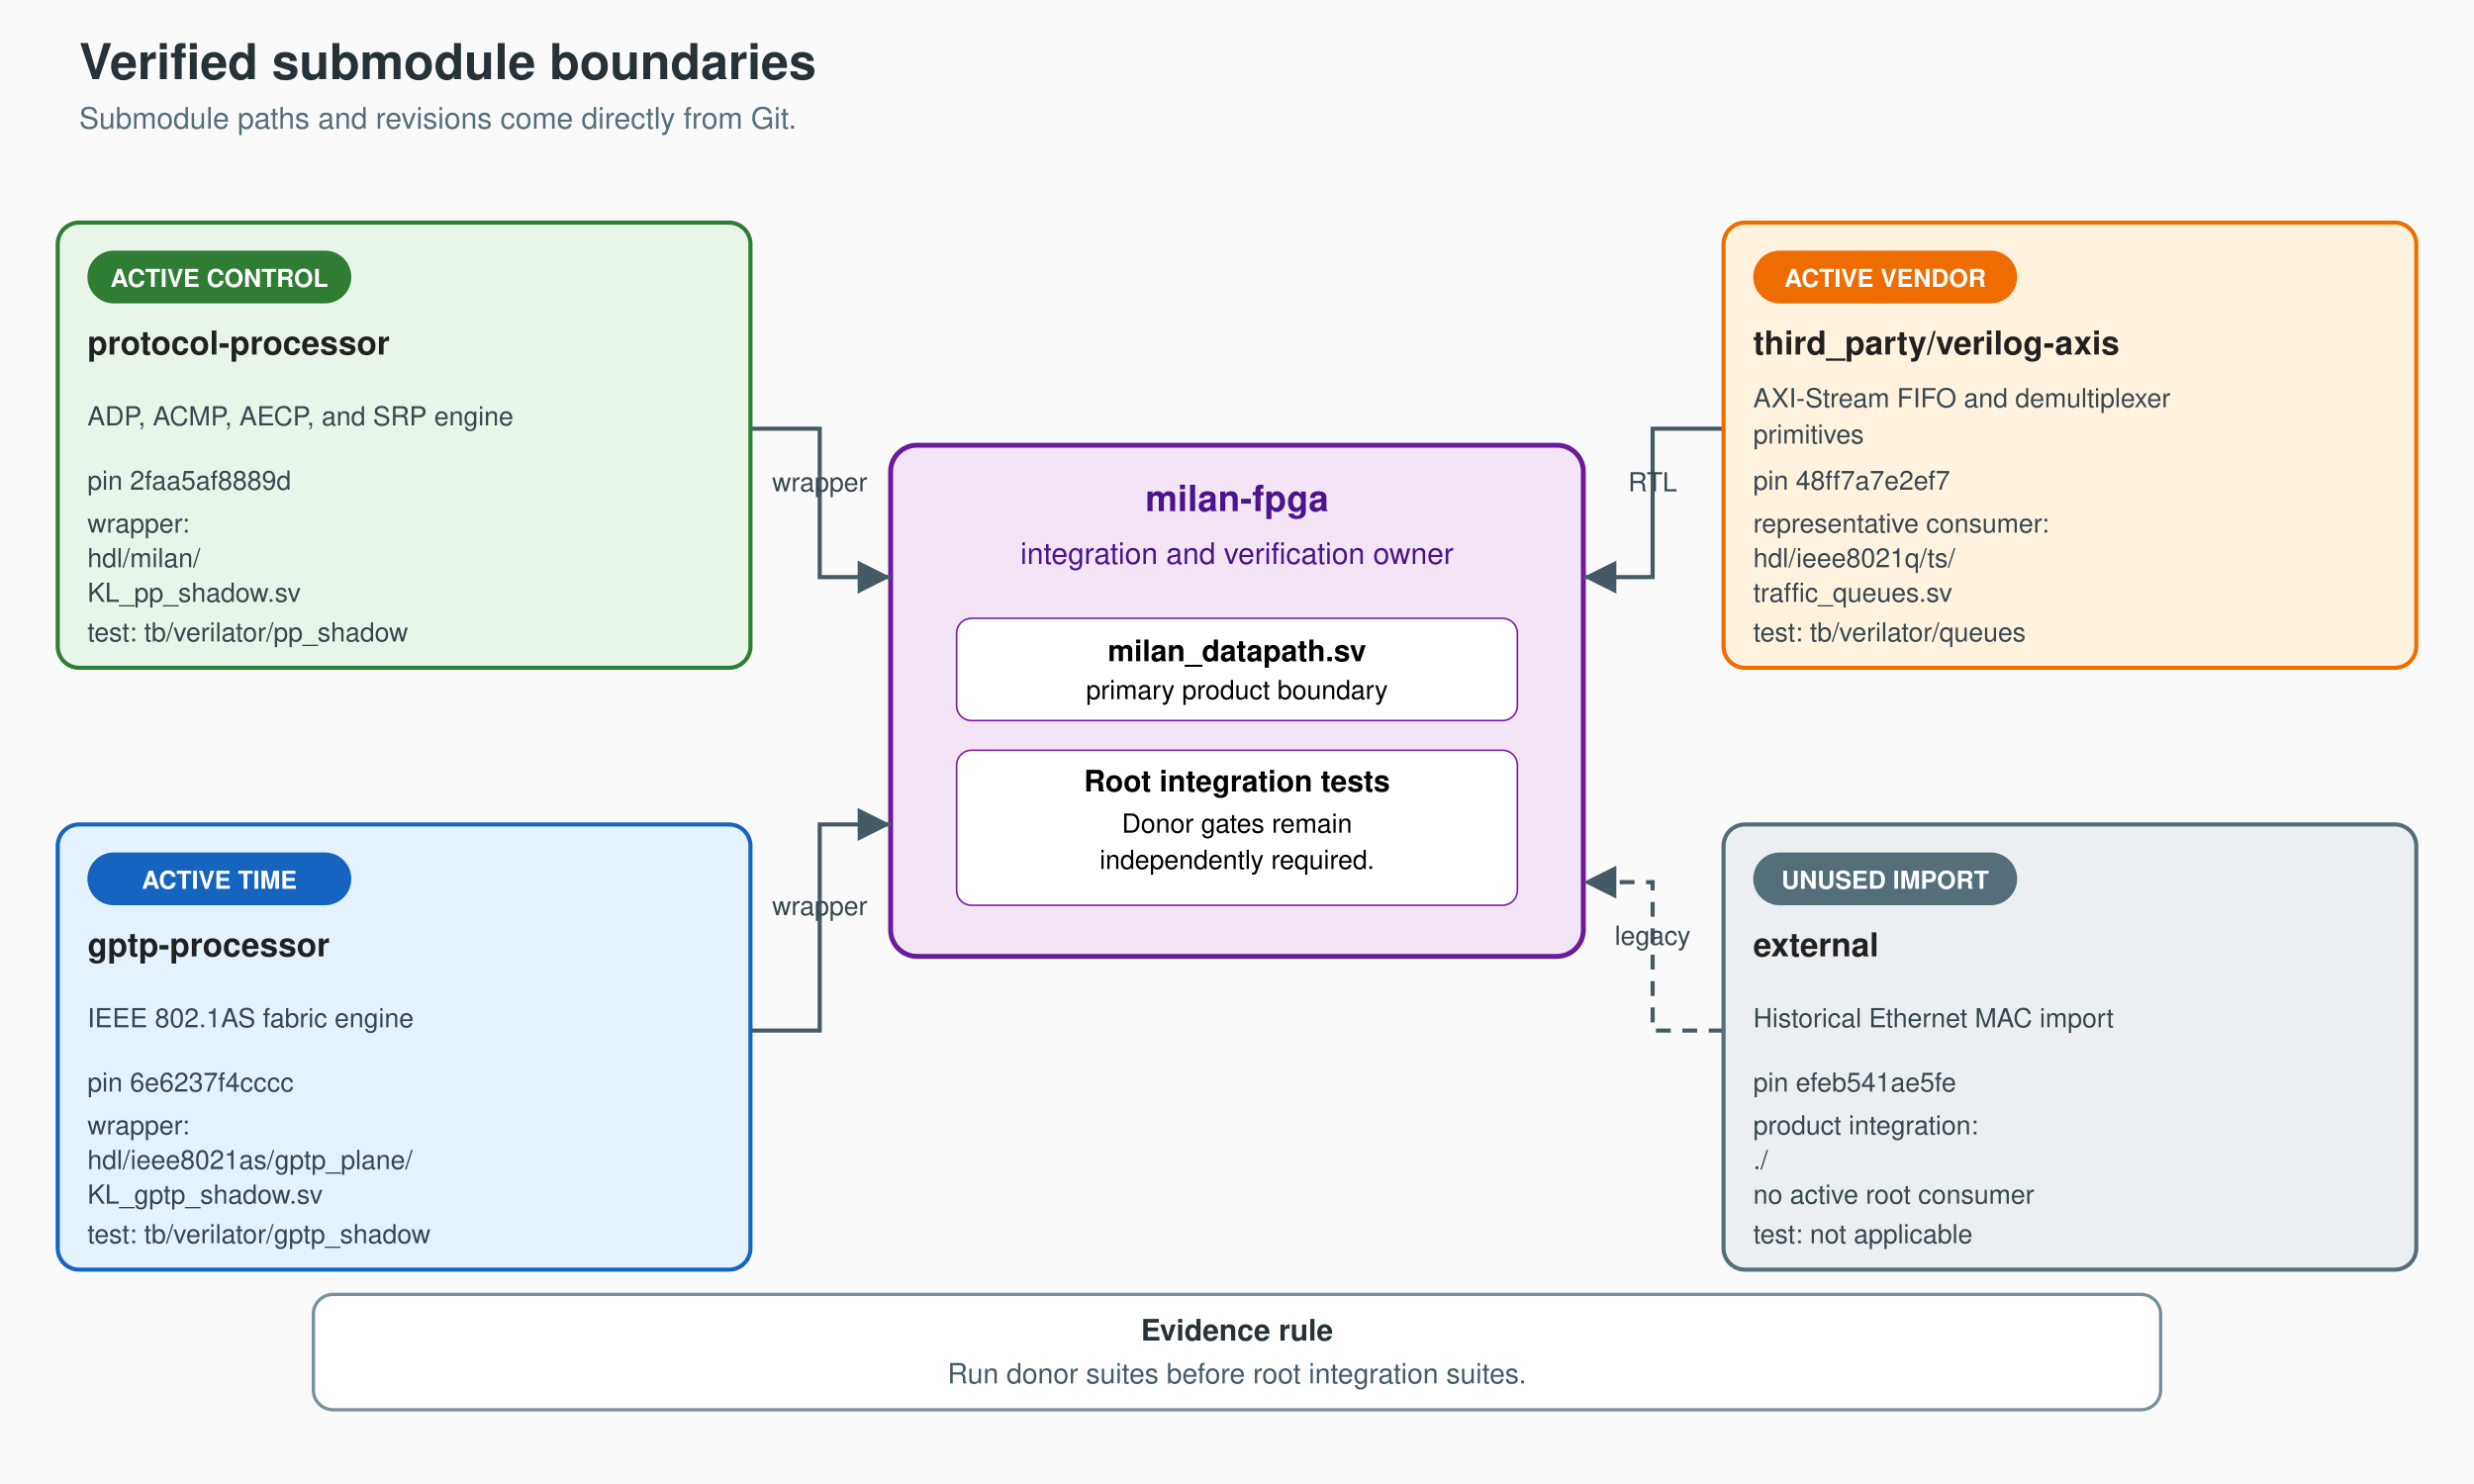
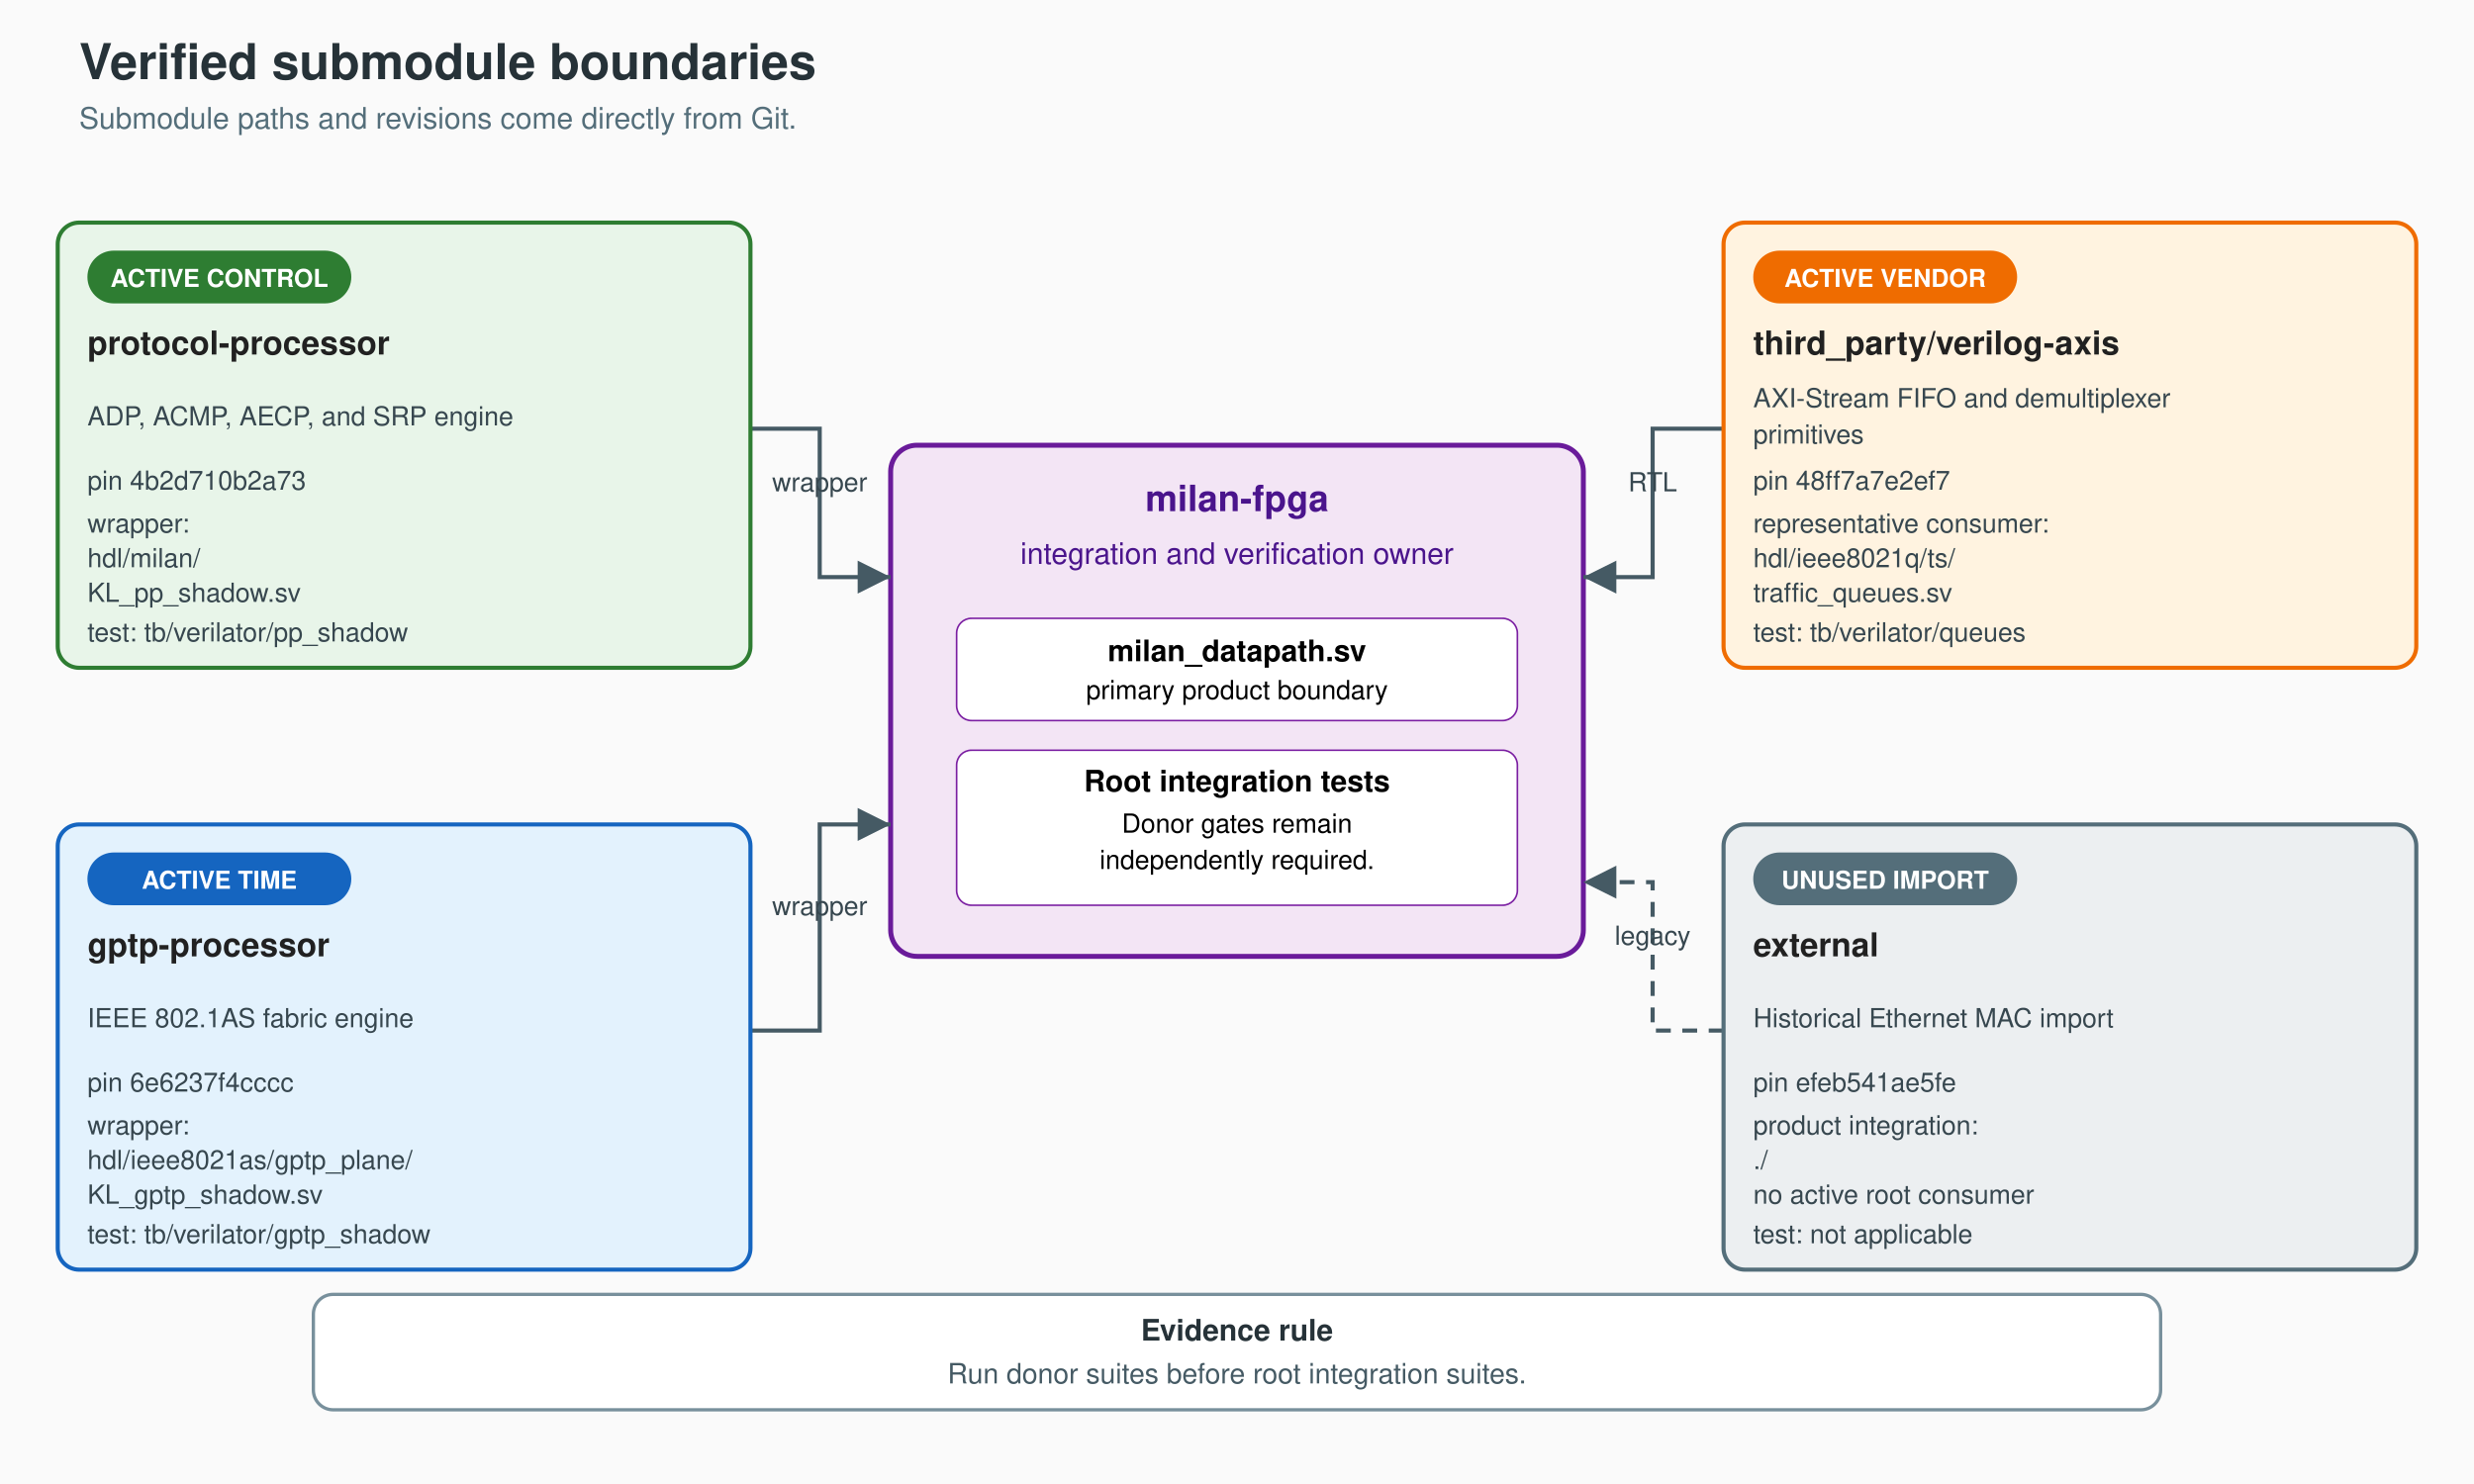
<svg xmlns="http://www.w3.org/2000/svg" width="1500" height="900" viewBox="0 0 1500 900" font-family="Helvetica,Arial,sans-serif">
  <rect width="1500" height="900" fill="#FAFAFA" />
  <defs>
    <marker id="arrow" markerWidth="12" markerHeight="12" refX="8" refY="4" orient="auto">
      <path d="M0,0 L8,4 L0,8 Z" fill="#455A64" />
    </marker>
  </defs>
  <text x="48" y="48" font-size="30" font-weight="bold" fill="#263238">Verified submodule boundaries</text>
  <text x="48" y="78" font-size="18" fill="#546E7A">Submodule paths and revisions come directly from Git.</text>
  <rect x="540" y="270" width="420" height="310" rx="16" fill="#F3E5F5" stroke="#6A1B9A" stroke-width="3" />
  <text x="750" y="310" text-anchor="middle" font-size="22" font-weight="bold" fill="#4A148C">milan-fpga</text>
  <text x="750" y="342" text-anchor="middle" font-size="18" fill="#4A148C">integration and verification owner</text>
  <rect x="580" y="375" width="340" height="62" rx="9" fill="#FFFFFF" stroke="#7B1FA2" />
  <text x="750" y="401" text-anchor="middle" font-size="18" font-weight="bold">milan_datapath.sv</text>
  <text x="750" y="424" text-anchor="middle" font-size="16">primary product boundary</text>
  <rect x="580" y="455" width="340" height="94" rx="9" fill="#FFFFFF" stroke="#7B1FA2" />
  <text x="750" y="480" text-anchor="middle" font-size="18" font-weight="bold">Root integration tests</text>
  <text x="750" y="505" text-anchor="middle" font-size="16">Donor gates remain</text>
  <text x="750" y="527" text-anchor="middle" font-size="16">independently required.</text>
  <path d="M455,260 L497,260 L497,350 L540,350" fill="none" stroke="#455A64" stroke-width="2.5" marker-end="url(#arrow)" />
  <text x="497" y="298" text-anchor="middle" font-size="16" fill="#37474F">wrapper</text>
  <path d="M455,625 L497,625 L497,500 L540,500" fill="none" stroke="#455A64" stroke-width="2.5" marker-end="url(#arrow)" />
  <text x="497" y="555" text-anchor="middle" font-size="16" fill="#37474F">wrapper</text>
  <path d="M1045,260 L1002,260 L1002,350 L960,350" fill="none" stroke="#455A64" stroke-width="2.5" marker-end="url(#arrow)" />
  <text x="1002" y="298" text-anchor="middle" font-size="16" fill="#37474F">RTL</text>
  <path d="M1045,625 L1002,625 L1002,535 L960,535" fill="none" stroke="#455A64" stroke-width="2.5" marker-end="url(#arrow)" stroke-dasharray="9,7" />
  <text x="1002" y="573" text-anchor="middle" font-size="16" fill="#37474F">legacy</text>
  <rect x="35" y="135" width="420" height="270" rx="13" fill="#E8F5E9" stroke="#2E7D32" stroke-width="2.5" />
  <rect x="53" y="152" width="160" height="32" rx="16" fill="#2E7D32" />
  <text x="133" y="174" text-anchor="middle" font-size="15" font-weight="bold" fill="#FFFFFF">ACTIVE CONTROL</text>
  <text x="53" y="215" font-size="20" font-weight="bold" fill="#212121">protocol-processor</text>
  <text x="53" y="258" font-size="16" fill="#37474F">ADP, ACMP, AECP, and SRP engine</text>
-   <text x="53" y="297" font-size="16" fill="#37474F">pin 2faa5af8889d</text>
+   <text x="53" y="297" font-size="16" fill="#37474F">pin 4b2d710b2a73</text>
  <text x="53" y="323" font-size="16" fill="#37474F">wrapper:</text>
  <text x="53" y="344" font-size="16" fill="#37474F">hdl/milan/</text>
  <text x="53" y="365" font-size="16" fill="#37474F">KL_pp_shadow.sv</text>
  <text x="53" y="389" font-size="16" fill="#37474F">test: tb/verilator/pp_shadow</text>
  <rect x="35" y="500" width="420" height="270" rx="13" fill="#E3F2FD" stroke="#1565C0" stroke-width="2.5" />
  <rect x="53" y="517" width="160" height="32" rx="16" fill="#1565C0" />
  <text x="133" y="539" text-anchor="middle" font-size="15" font-weight="bold" fill="#FFFFFF">ACTIVE TIME</text>
  <text x="53" y="580" font-size="20" font-weight="bold" fill="#212121">gptp-processor</text>
  <text x="53" y="623" font-size="16" fill="#37474F">IEEE 802.1AS fabric engine</text>
  <text x="53" y="662" font-size="16" fill="#37474F">pin 6e6237f4cccc</text>
  <text x="53" y="688" font-size="16" fill="#37474F">wrapper:</text>
  <text x="53" y="709" font-size="16" fill="#37474F">hdl/ieee8021as/gptp_plane/</text>
  <text x="53" y="730" font-size="16" fill="#37474F">KL_gptp_shadow.sv</text>
  <text x="53" y="754" font-size="16" fill="#37474F">test: tb/verilator/gptp_shadow</text>
  <rect x="1045" y="135" width="420" height="270" rx="13" fill="#FFF3E0" stroke="#EF6C00" stroke-width="2.5" />
  <rect x="1063" y="152" width="160" height="32" rx="16" fill="#EF6C00" />
  <text x="1143" y="174" text-anchor="middle" font-size="15" font-weight="bold" fill="#FFFFFF">ACTIVE VENDOR</text>
  <text x="1063" y="215" font-size="20" font-weight="bold" fill="#212121">third_party/verilog-axis</text>
  <text x="1063" y="247" font-size="16" fill="#37474F">AXI-Stream FIFO and demultiplexer</text>
  <text x="1063" y="269" font-size="16" fill="#37474F">primitives</text>
  <text x="1063" y="297" font-size="16" fill="#37474F">pin 48ff7a7e2ef7</text>
  <text x="1063" y="323" font-size="16" fill="#37474F">representative consumer:</text>
  <text x="1063" y="344" font-size="16" fill="#37474F">hdl/ieee8021q/ts/</text>
  <text x="1063" y="365" font-size="16" fill="#37474F">traffic_queues.sv</text>
  <text x="1063" y="389" font-size="16" fill="#37474F">test: tb/verilator/queues</text>
  <rect x="1045" y="500" width="420" height="270" rx="13" fill="#ECEFF1" stroke="#546E7A" stroke-width="2.5" />
  <rect x="1063" y="517" width="160" height="32" rx="16" fill="#546E7A" />
  <text x="1143" y="539" text-anchor="middle" font-size="15" font-weight="bold" fill="#FFFFFF">UNUSED IMPORT</text>
  <text x="1063" y="580" font-size="20" font-weight="bold" fill="#212121">external</text>
  <text x="1063" y="623" font-size="16" fill="#37474F">Historical Ethernet MAC import</text>
  <text x="1063" y="662" font-size="16" fill="#37474F">pin efeb541ae5fe</text>
  <text x="1063" y="688" font-size="16" fill="#37474F">product integration:</text>
  <text x="1063" y="709" font-size="16" fill="#37474F">./</text>
  <text x="1063" y="730" font-size="16" fill="#37474F">no active root consumer</text>
  <text x="1063" y="754" font-size="16" fill="#37474F">test: not applicable</text>
  <rect x="190" y="785" width="1120" height="70" rx="12" fill="#FFFFFF" stroke="#78909C" stroke-width="2" />
  <text x="750" y="813" text-anchor="middle" font-size="18" font-weight="bold" fill="#263238">Evidence rule</text>
  <text x="750" y="839" text-anchor="middle" font-size="17" fill="#455A64">Run donor suites before root integration suites.</text>
</svg>
